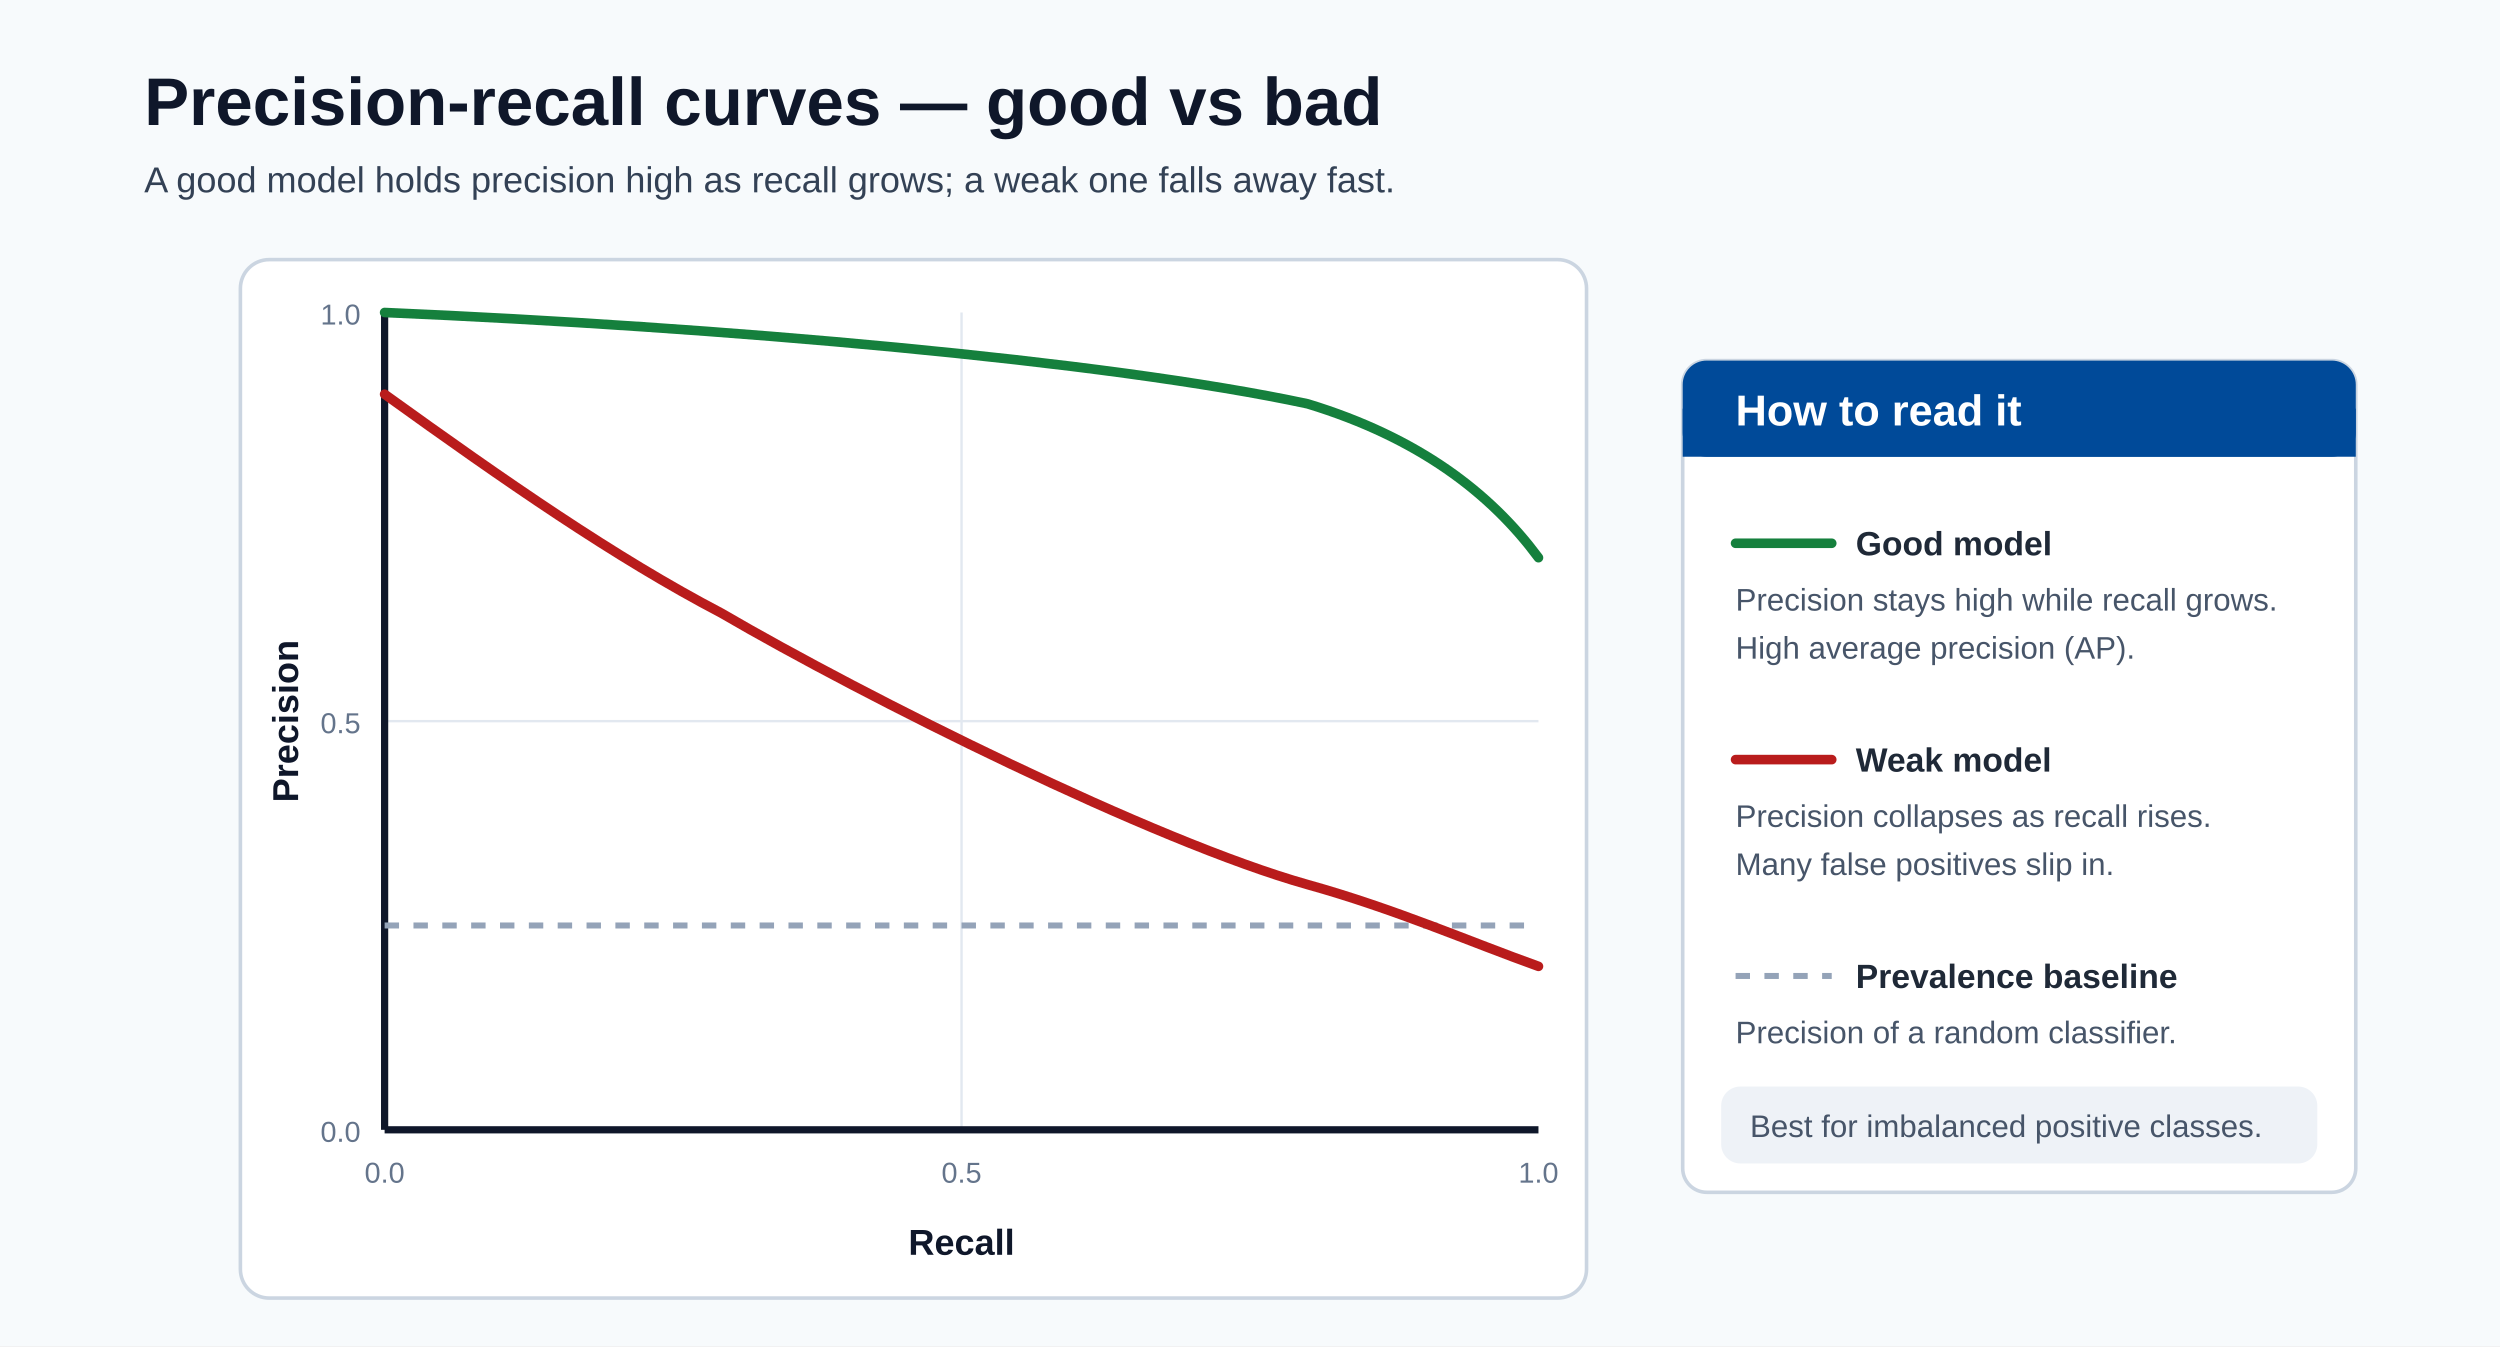
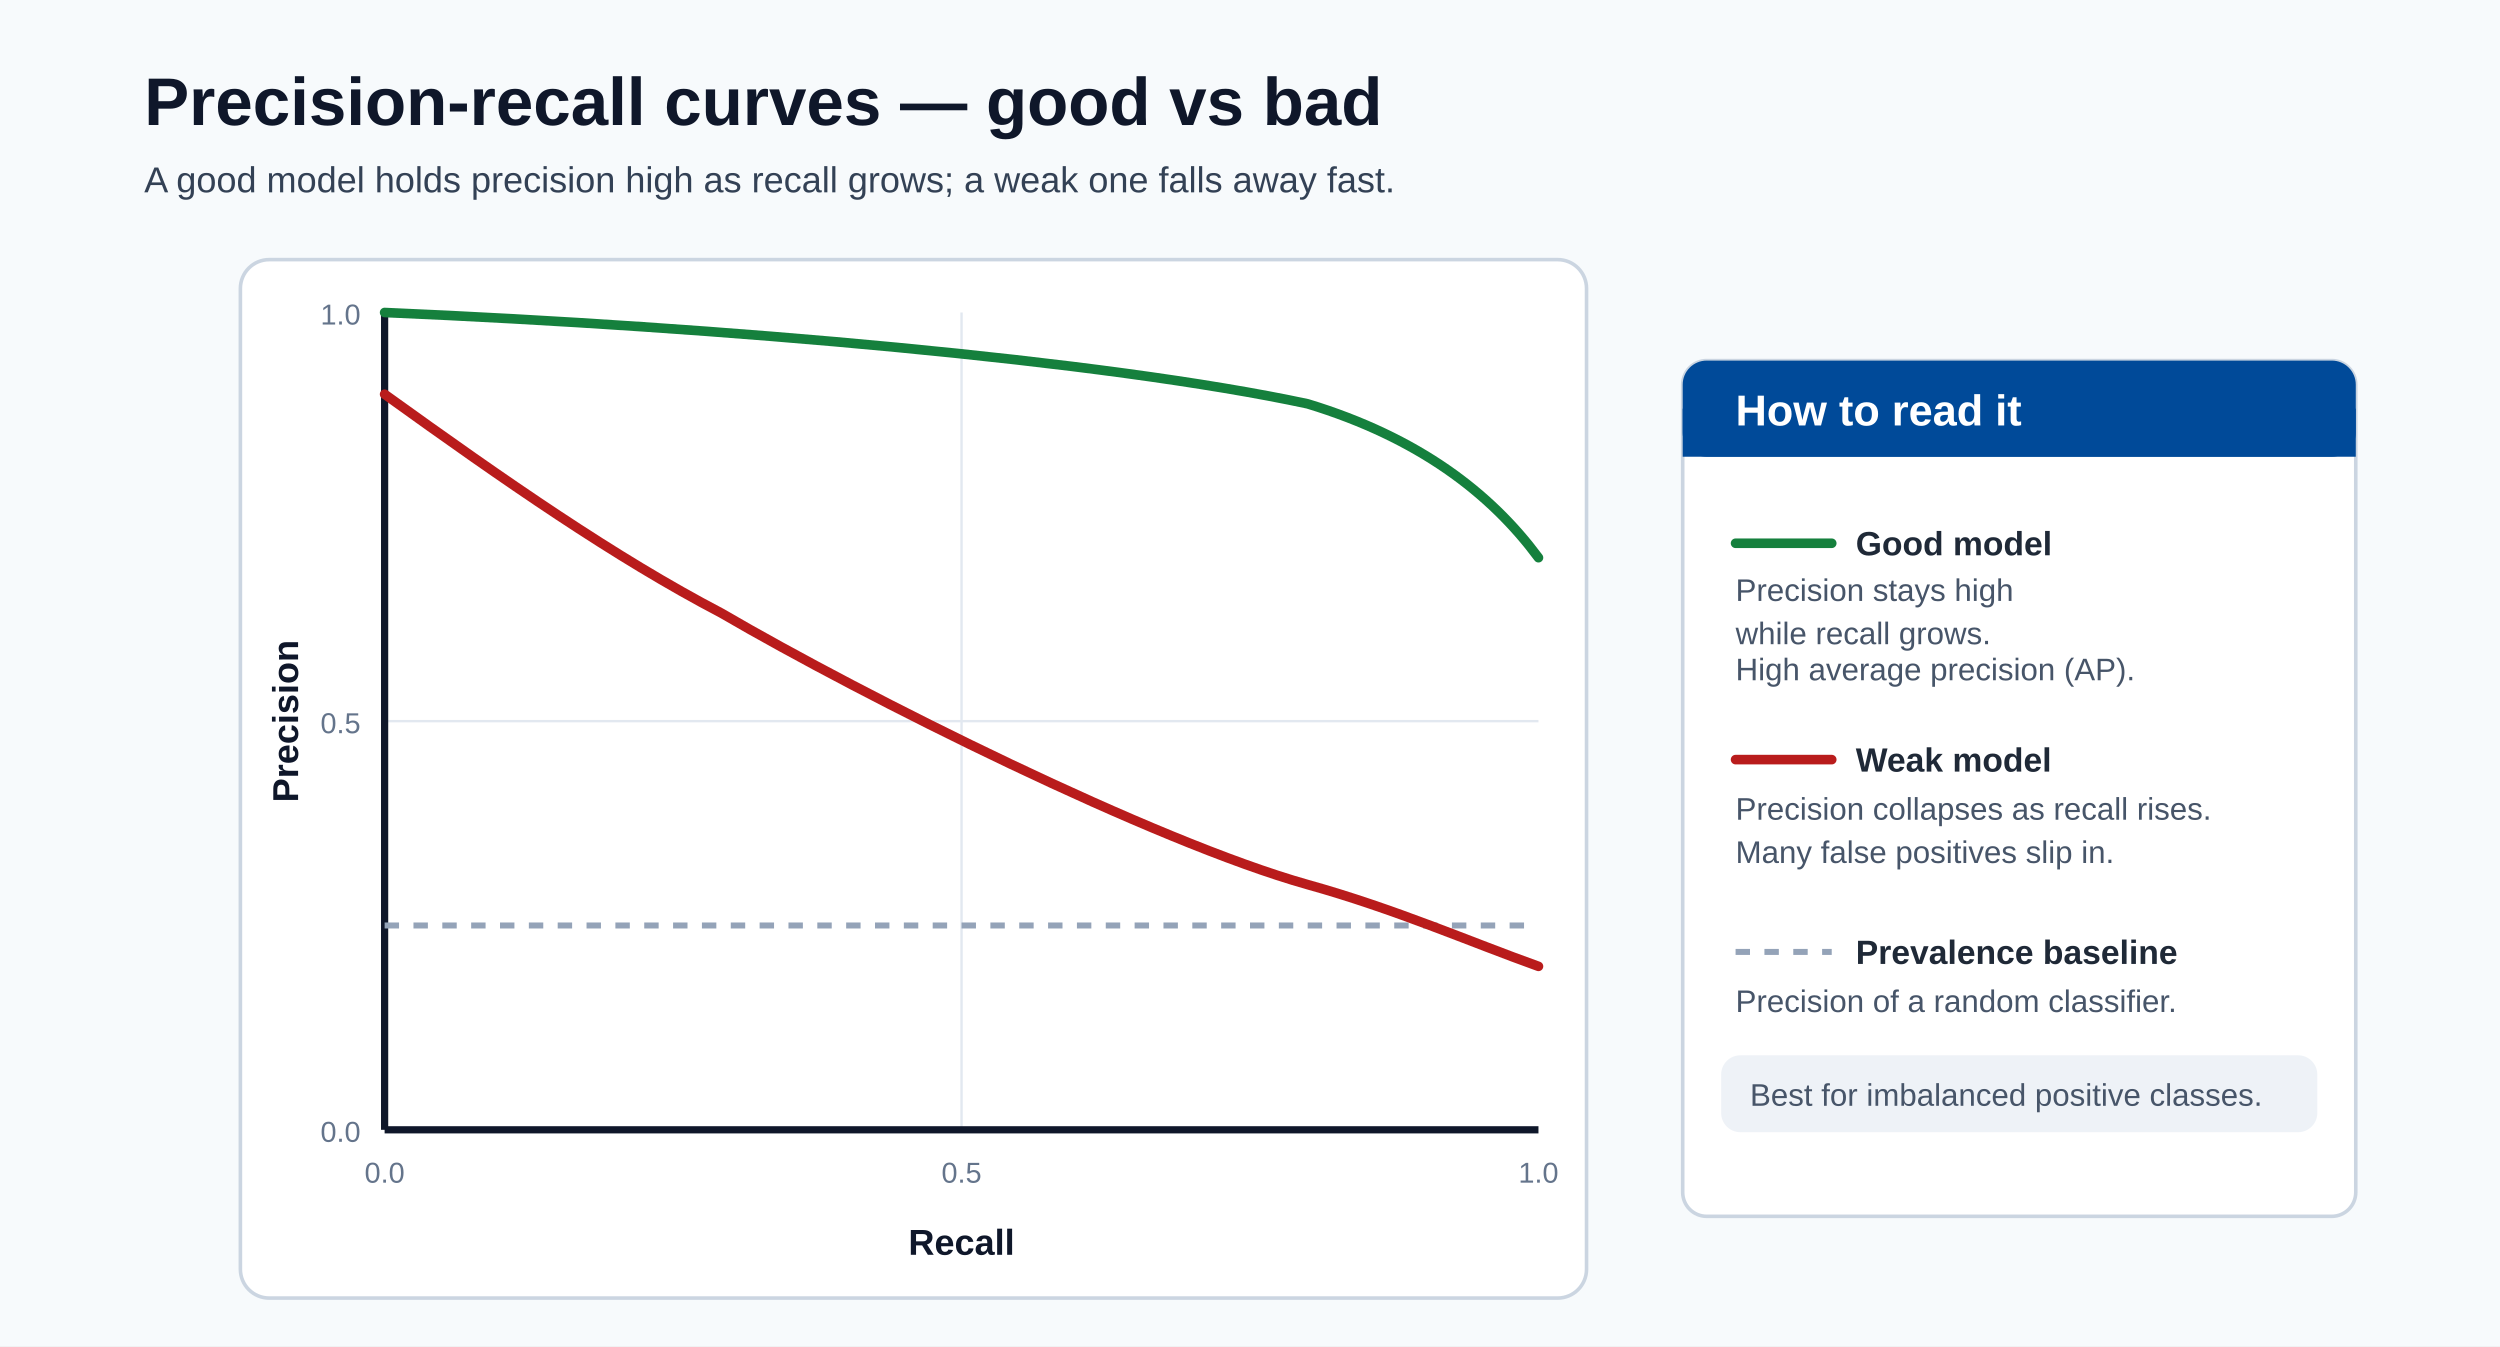
<svg xmlns="http://www.w3.org/2000/svg" width="1040" height="560" viewBox="0 0 1040 560" role="img" aria-labelledby="title desc">
  <defs>
    <style>
      .bg { fill: #f7fafc; }
      .title { fill: #0f172a; font-family: Segoe UI, Arial, sans-serif; font-size: 28px; font-weight: 700; }
      .subtitle { fill: #334155; font-family: Segoe UI, Arial, sans-serif; font-size: 15px; }
      .card { fill: #ffffff; stroke: #cbd5e1; stroke-width: 1.5; }
      .cardhead { font-family: Segoe UI, Arial, sans-serif; font-size: 18px; font-weight: 700; }
      .axislbl { font-family: Segoe UI, Arial, sans-serif; font-size: 15px; font-weight: 700; fill: #0f172a; }
      .tick { font-family: Segoe UI, Arial, sans-serif; font-size: 12px; fill: #64748b; }
      .label { font-family: Segoe UI, Arial, sans-serif; font-size: 14px; font-weight: 700; fill: #1f2937; }
      .desc2 { font-family: Segoe UI, Arial, sans-serif; font-size: 13px; fill: #475569; }
      .axis { stroke: #0f172a; stroke-width: 3; }
      .grid { stroke: #e2e8f0; stroke-width: 1; }
      .good { stroke: #15803d; stroke-width: 4; fill: none; stroke-linecap: round; }
      .bad { stroke: #b91c1c; stroke-width: 4; fill: none; stroke-linecap: round; }
      .ref { stroke: #94a3b8; stroke-width: 2.5; stroke-dasharray: 6 6; fill: none; }
    </style>
  </defs>
  <rect class="bg" x="0" y="0" width="1040" height="560" />
  <text class="title" x="60" y="52">Precision-recall curves — good vs bad</text>
  <text class="subtitle" x="60" y="80">A good model holds precision high as recall grows; a weak one falls away fast.</text>
  <rect class="card" x="100" y="108" width="560" height="432" rx="12" />
  <line class="grid" x1="160" y1="300" x2="640" y2="300" />
  <line class="grid" x1="400" y1="130" x2="400" y2="470" />
  <line class="axis" x1="160" y1="470" x2="640" y2="470" />
  <line class="axis" x1="160" y1="470" x2="160" y2="130" />
  <text class="tick" x="160" y="492" text-anchor="middle">0.0</text>
  <text class="tick" x="400" y="492" text-anchor="middle">0.5</text>
  <text class="tick" x="640" y="492" text-anchor="middle">1.0</text>
  <text class="tick" x="150" y="475" text-anchor="end">0.0</text>
  <text class="tick" x="150" y="305" text-anchor="end">0.5</text>
  <text class="tick" x="150" y="135" text-anchor="end">1.0</text>
  <text class="axislbl" x="400" y="522" text-anchor="middle">Recall</text>
  <text class="axislbl" x="124" y="300" text-anchor="middle" transform="rotate(-90 124 300)">Precision</text>
  <line class="ref" x1="160" y1="385" x2="640" y2="385" />
  <path class="bad" d="M160,164 C210,200 256,232 300,255 C360,290 480,350 544,368 C580,378 612,392 640,402" />
  <path class="good" d="M160,130 C300,136 460,150 544,168 C590,182 620,205 640,232" />
-   <rect class="card" x="700" y="150" width="280" height="346" rx="10" />
+   <rect class="card" x="700" y="150" width="280" height="356" rx="10" />
  <rect x="700" y="150" width="280" height="40" rx="10" fill="#004a99" />
  <rect x="700" y="170" width="280" height="20" fill="#004a99" />
  <text class="cardhead" x="722" y="177" fill="#ffffff">How to read it</text>
  <line x1="722" y1="226" x2="762" y2="226" stroke="#15803d" stroke-width="4" stroke-linecap="round" />
  <text class="label" x="772" y="231" fill="#15803d">Good model</text>
-   <text class="desc2" x="722" y="254">Precision stays high while recall grows.</text>
-   <text class="desc2" x="722" y="274">High average precision (AP).</text>
+   <text class="desc2" x="722" y="250">Precision stays high</text>
+   <text class="desc2" x="722" y="268">while recall grows.</text>
+   <text class="desc2" x="722" y="283">High average precision (AP).</text>
  <line x1="722" y1="316" x2="762" y2="316" stroke="#b91c1c" stroke-width="4" stroke-linecap="round" />
  <text class="label" x="772" y="321" fill="#b91c1c">Weak model</text>
-   <text class="desc2" x="722" y="344">Precision collapses as recall rises.</text>
-   <text class="desc2" x="722" y="364">Many false positives slip in.</text>
-   <line x1="722" y1="406" x2="762" y2="406" stroke="#94a3b8" stroke-width="2.5" stroke-dasharray="6 6" />
-   <text class="label" x="772" y="411" fill="#64748b">Prevalence baseline</text>
-   <text class="desc2" x="722" y="434">Precision of a random classifier.</text>
-   <rect x="716" y="452" width="248" height="32" rx="8" fill="#eef2f7" />
-   <text class="desc2" x="728" y="473">Best for imbalanced positive classes.</text>
+   <text class="desc2" x="722" y="341">Precision collapses as recall rises.</text>
+   <text class="desc2" x="722" y="359">Many false positives slip in.</text>
+   <line x1="722" y1="396" x2="762" y2="396" stroke="#94a3b8" stroke-width="2.5" stroke-dasharray="6 6" />
+   <text class="label" x="772" y="401" fill="#64748b">Prevalence baseline</text>
+   <text class="desc2" x="722" y="421">Precision of a random classifier.</text>
+   <rect x="716" y="439" width="248" height="32" rx="8" fill="#eef2f7" />
+   <text class="desc2" x="728" y="460">Best for imbalanced positive classes.</text>
</svg>
